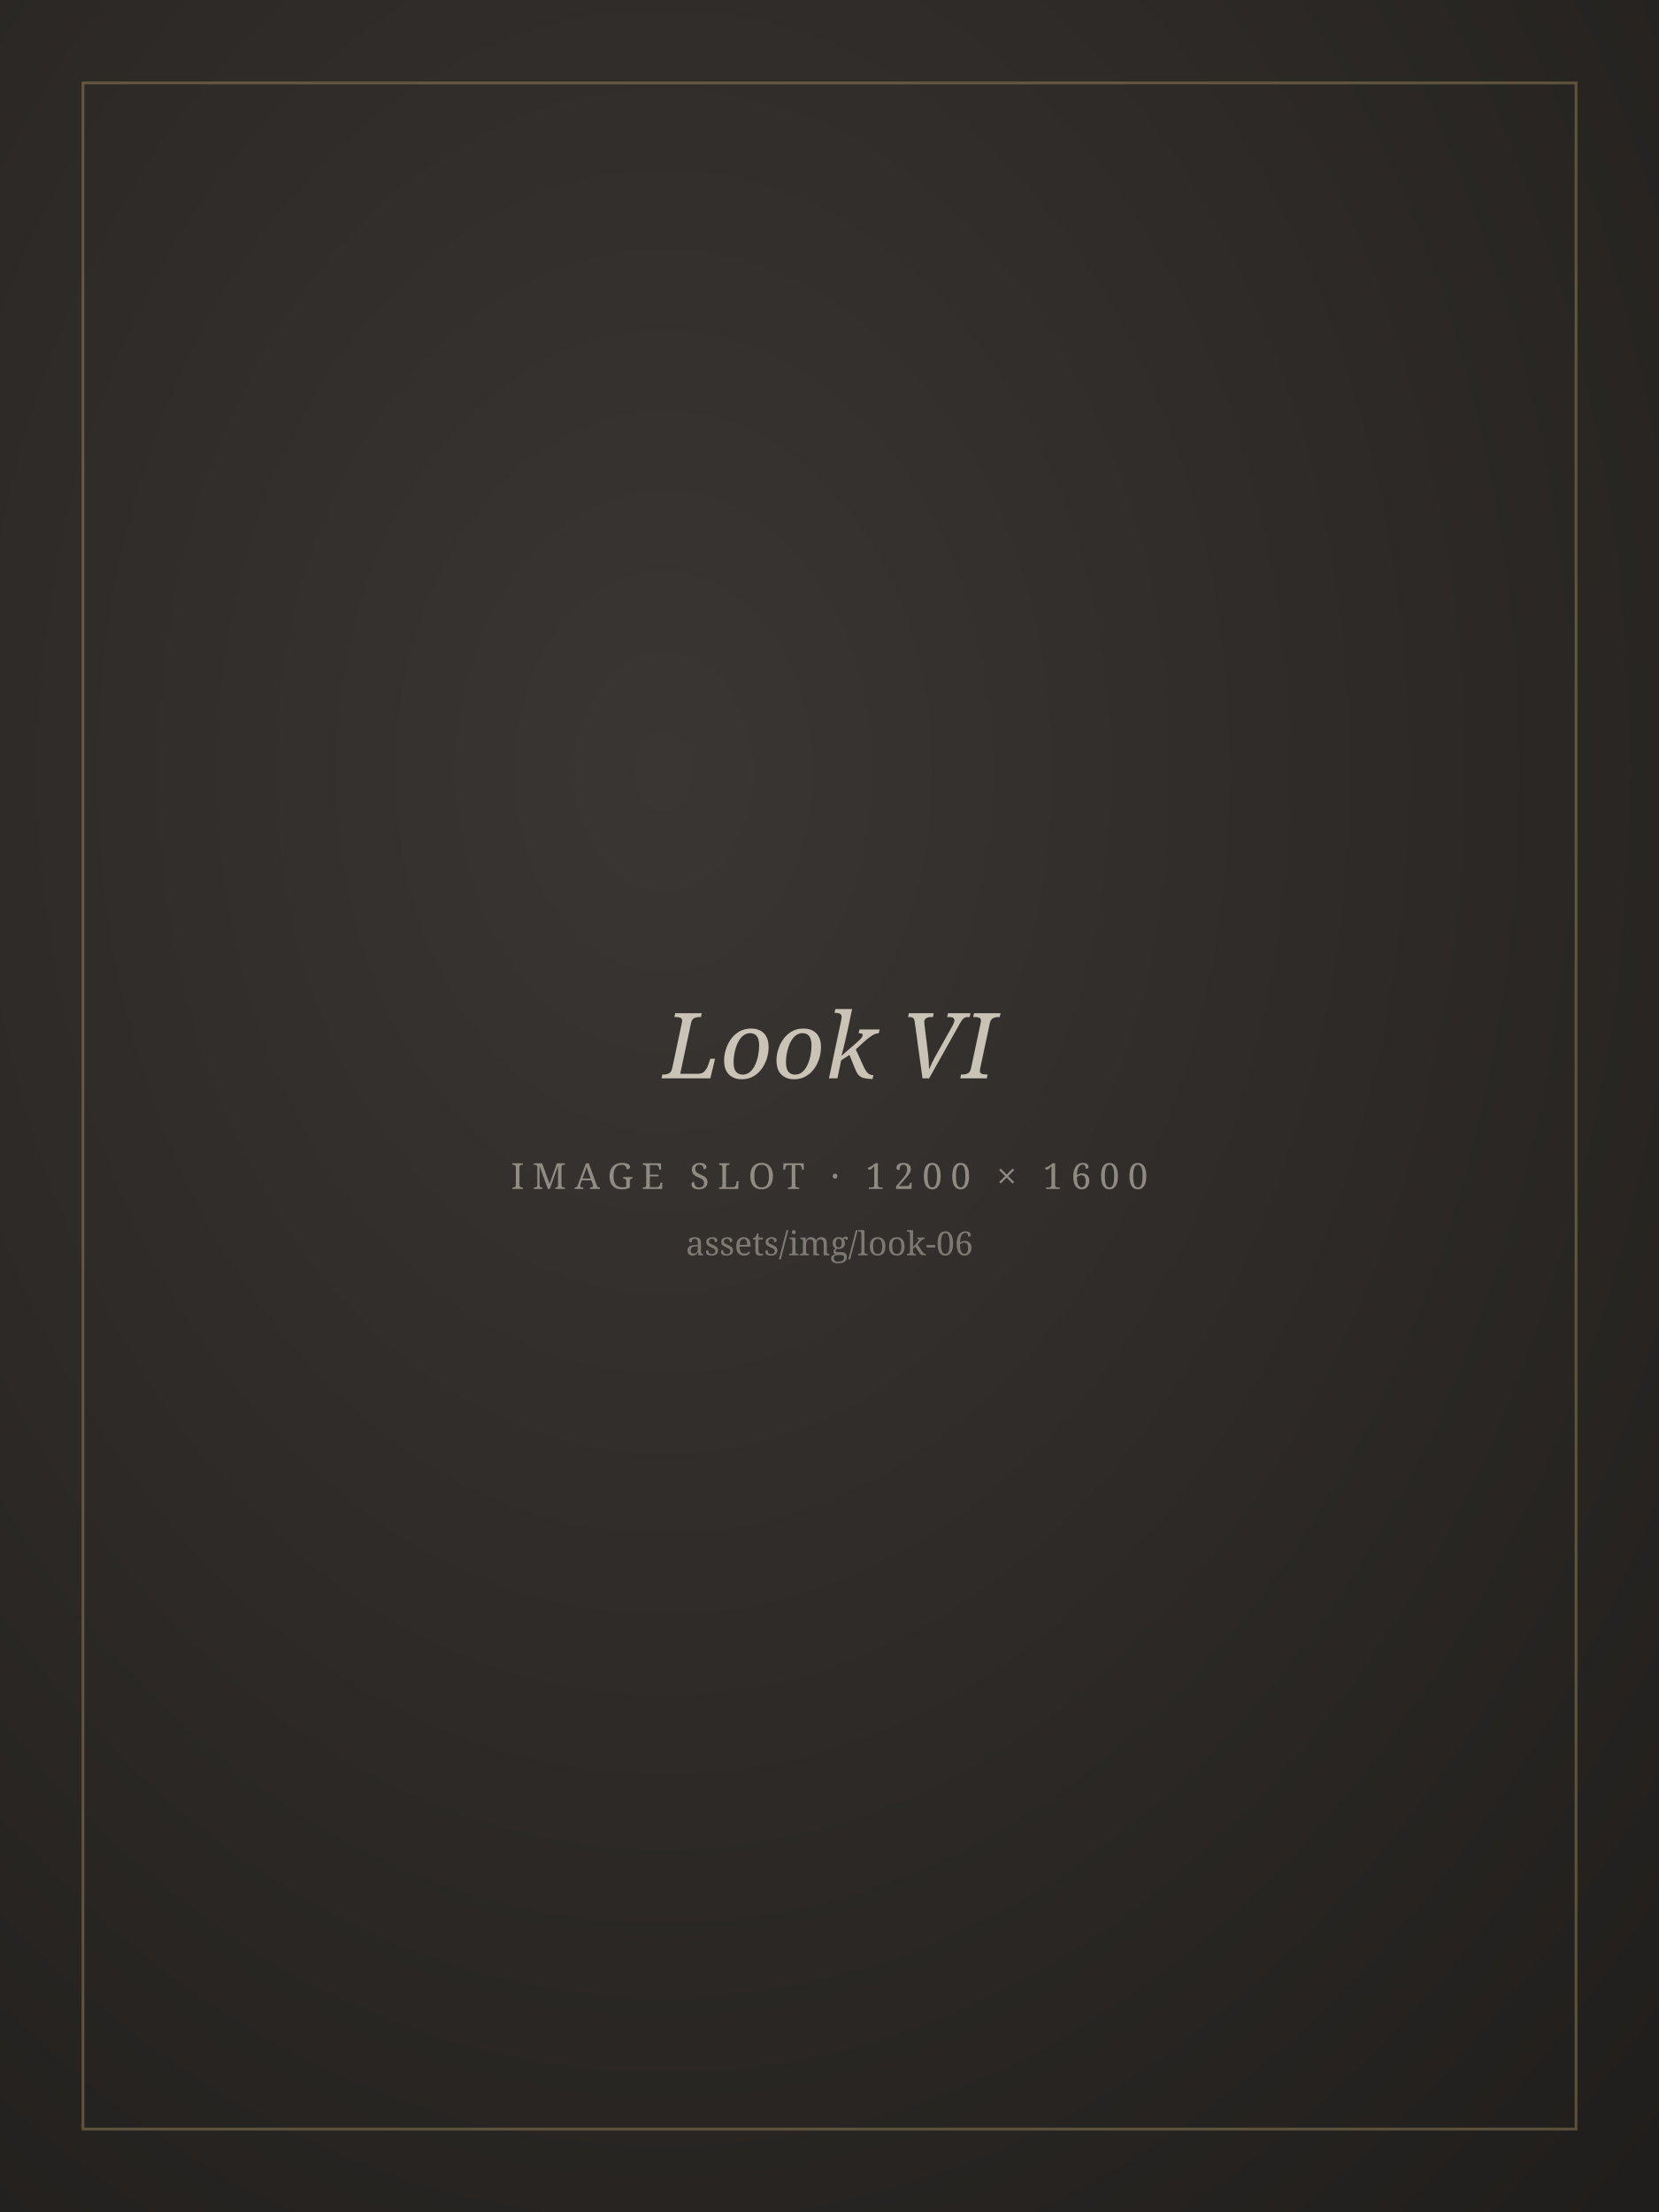
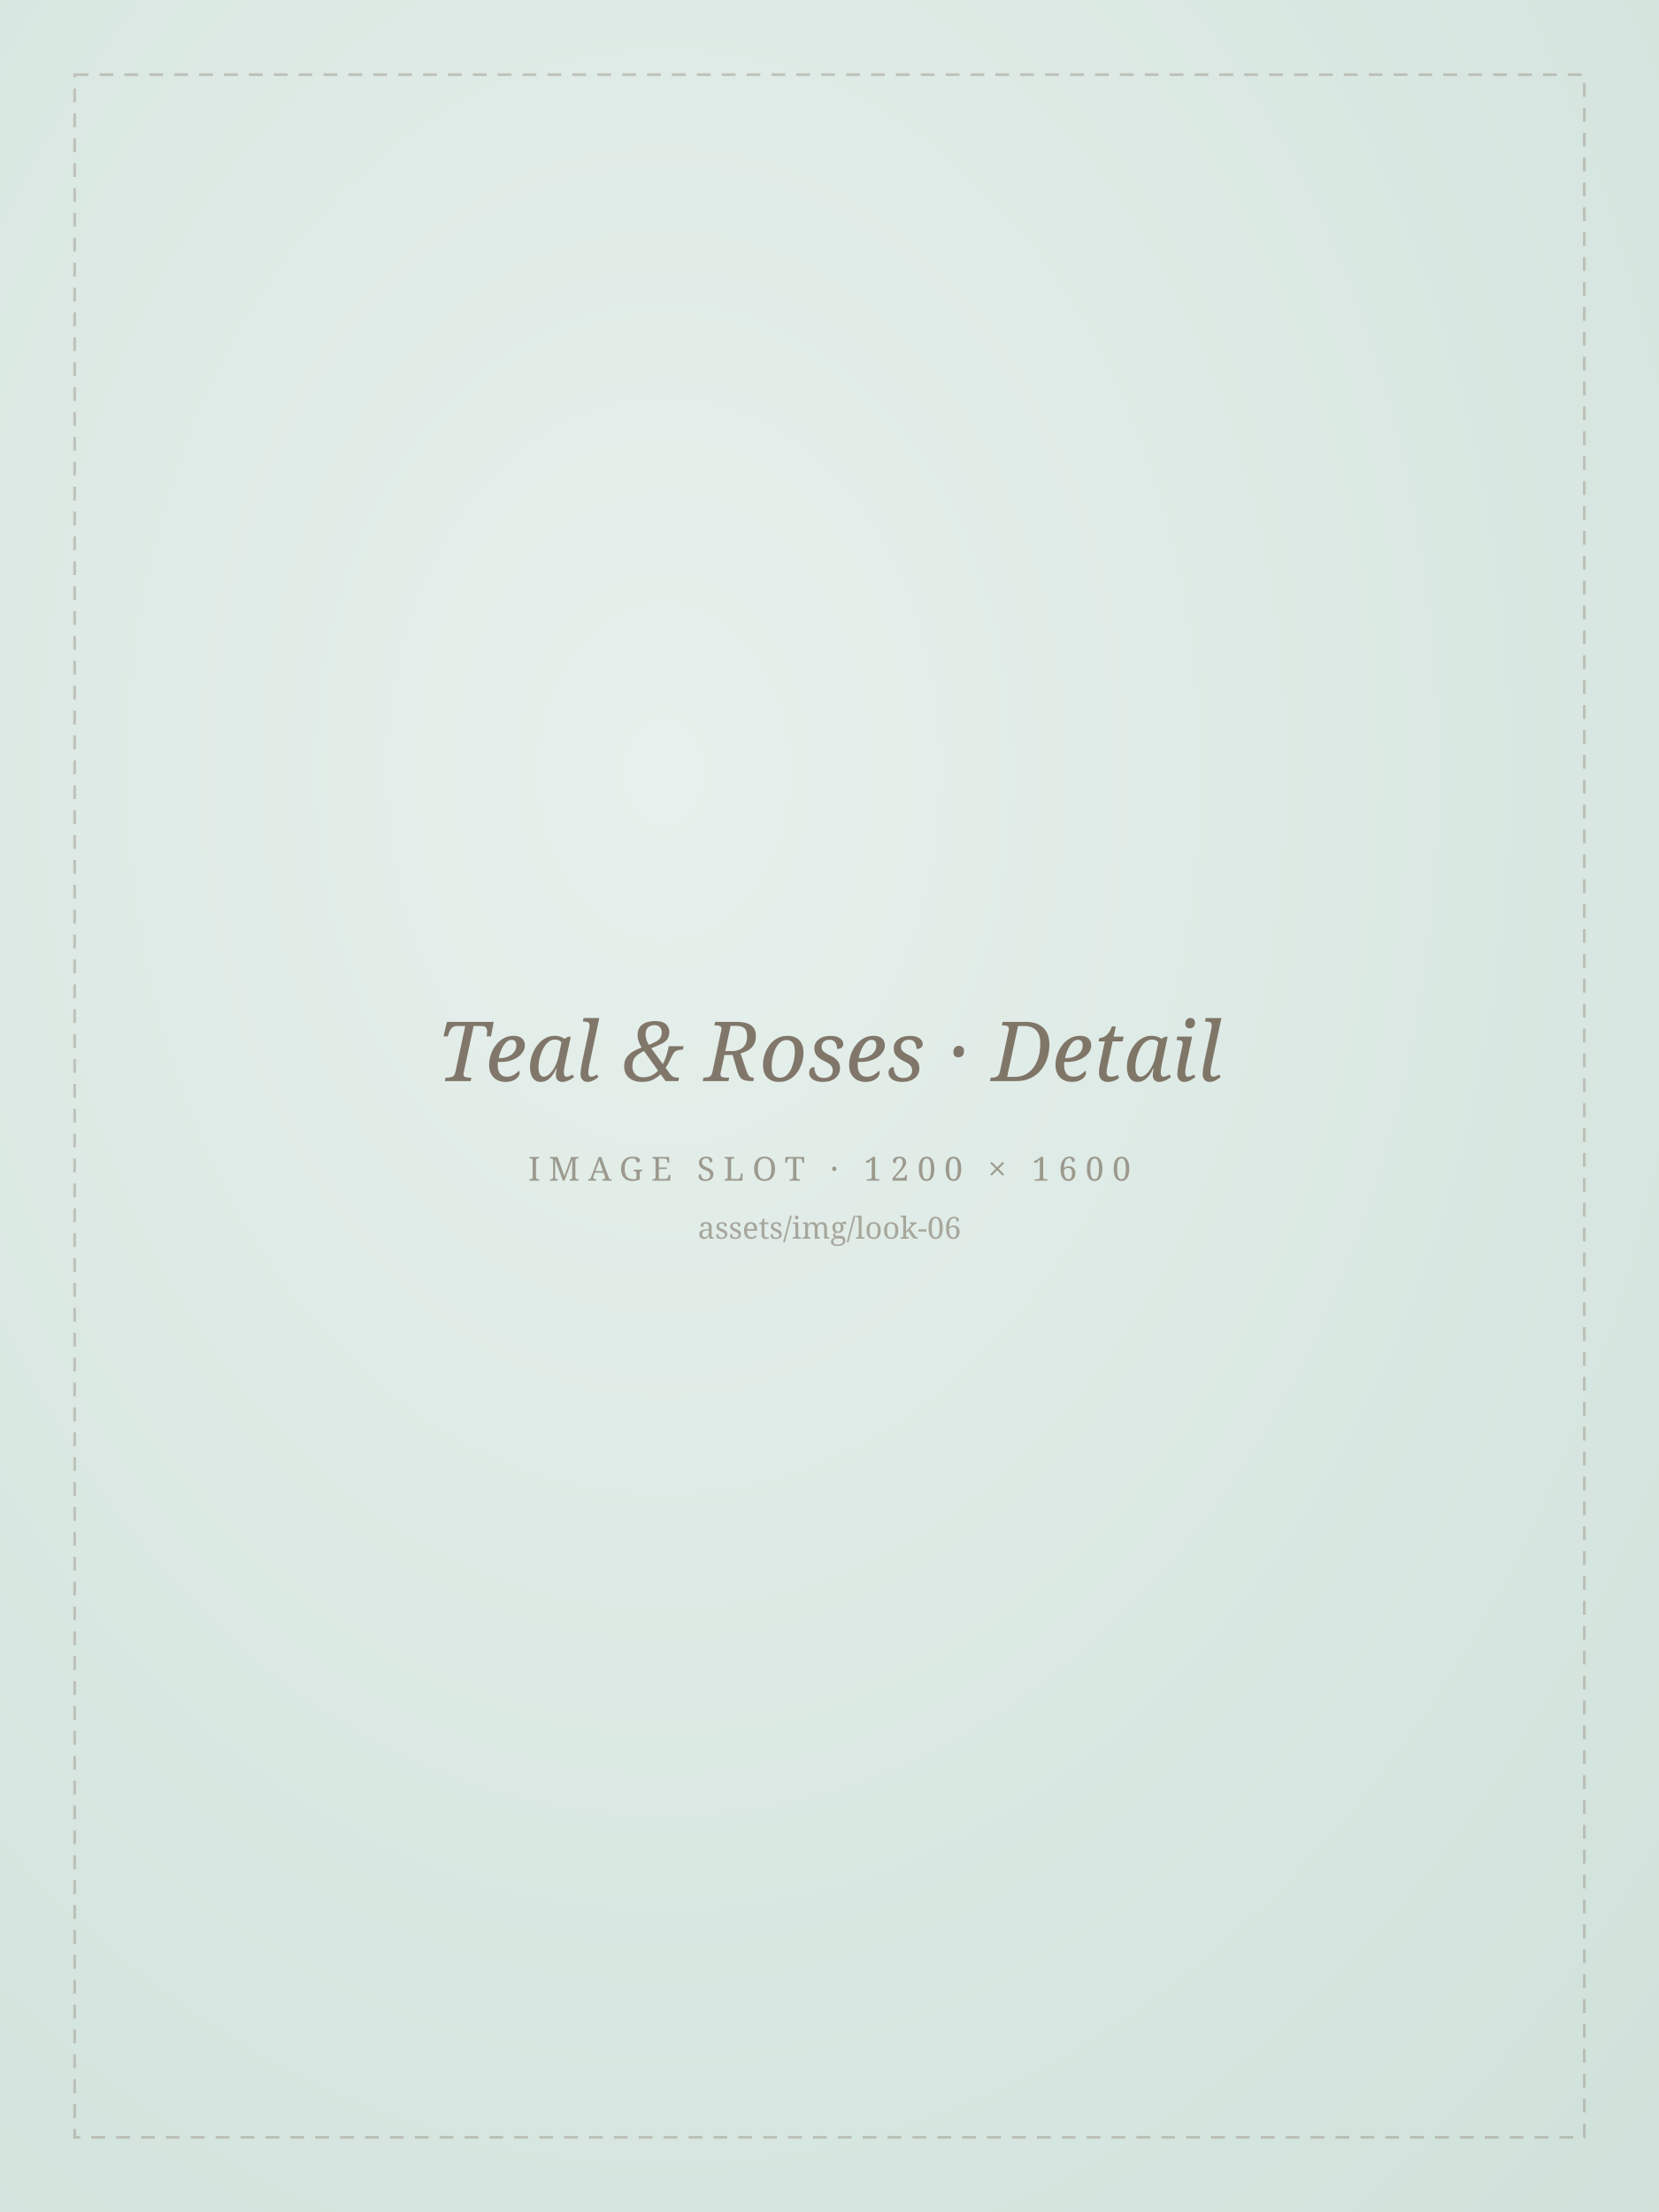
<svg xmlns="http://www.w3.org/2000/svg" viewBox="0 0 1200 1600" width="1200" height="1600">
  <defs>
    <radialGradient id="g" cx="0.4" cy="0.35" r="0.9">
-       <stop offset="0" stop-color="#3a3633" />
-       <stop offset="1" stop-color="#1f1d1b" />
+       <stop offset="0" stop-color="#e7f0ec" />
+       <stop offset="1" stop-color="#cfe1da" />
    </radialGradient>
  </defs>
  <rect width="1200" height="1600" fill="url(#g)" />
-   <rect x="60.0" y="60.0" width="1080.0" height="1480.0" fill="none" stroke="#c9ab72" stroke-opacity="0.35" stroke-width="2" />
-   <g font-family="Georgia, serif" text-anchor="middle" fill="#efe7d8">
-     <text x="600.0" y="780.0" font-size="66" font-style="italic" fill-opacity="0.8">Look VI</text>
-     <text x="600.0" y="860" font-size="26" letter-spacing="6" fill-opacity="0.5">IMAGE SLOT · 1200 × 1600</text>
-     <text x="600.0" y="908" font-size="24" fill-opacity="0.4">assets/img/look-06</text>
+   <rect x="54.0" y="54.0" width="1092.0" height="1492.0" fill="none" stroke="#8b7b6a" stroke-opacity="0.35" stroke-width="2" stroke-dasharray="10 8" />
+   <g font-family="Georgia, serif" text-anchor="middle" fill="#6f6253">
+     <text x="600.0" y="782" font-size="60" font-style="italic" fill-opacity="0.85">Teal &amp; Roses · Detail</text>
+     <text x="600.0" y="854" font-size="24" letter-spacing="6" fill-opacity="0.6">IMAGE SLOT · 1200 × 1600</text>
+     <text x="600.0" y="896" font-size="22" fill-opacity="0.5">assets/img/look-06</text>
  </g>
</svg>
